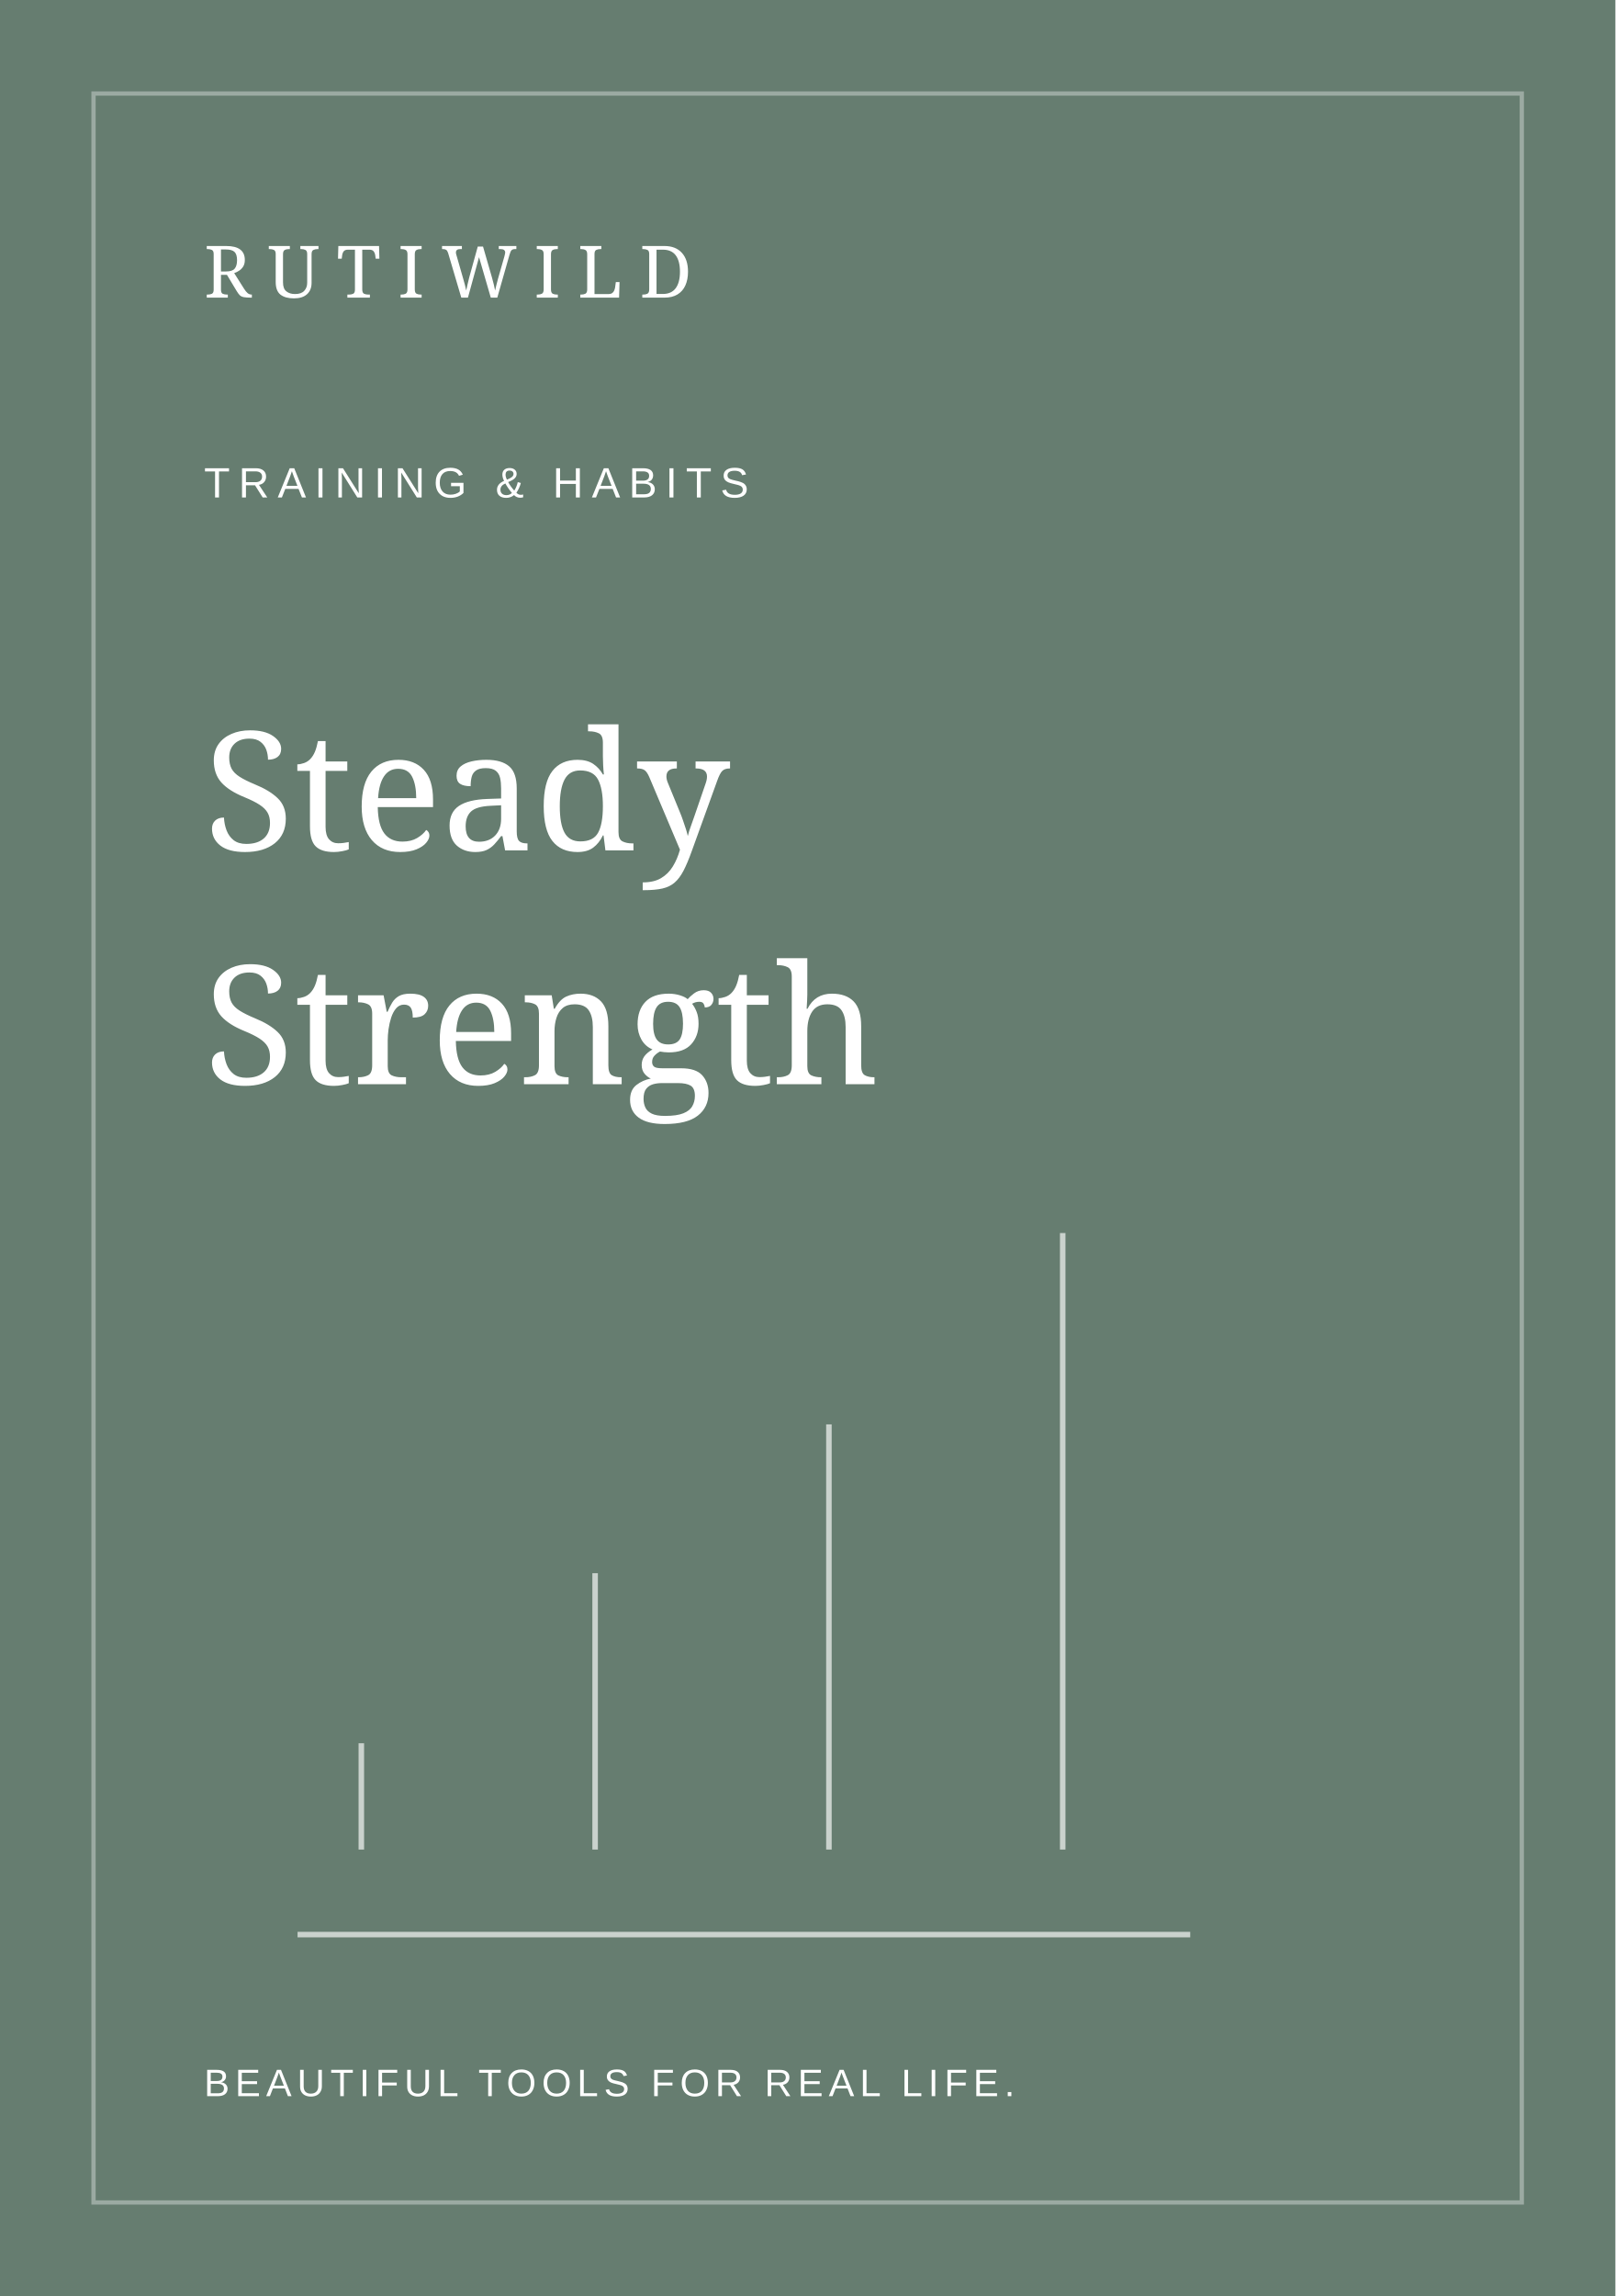
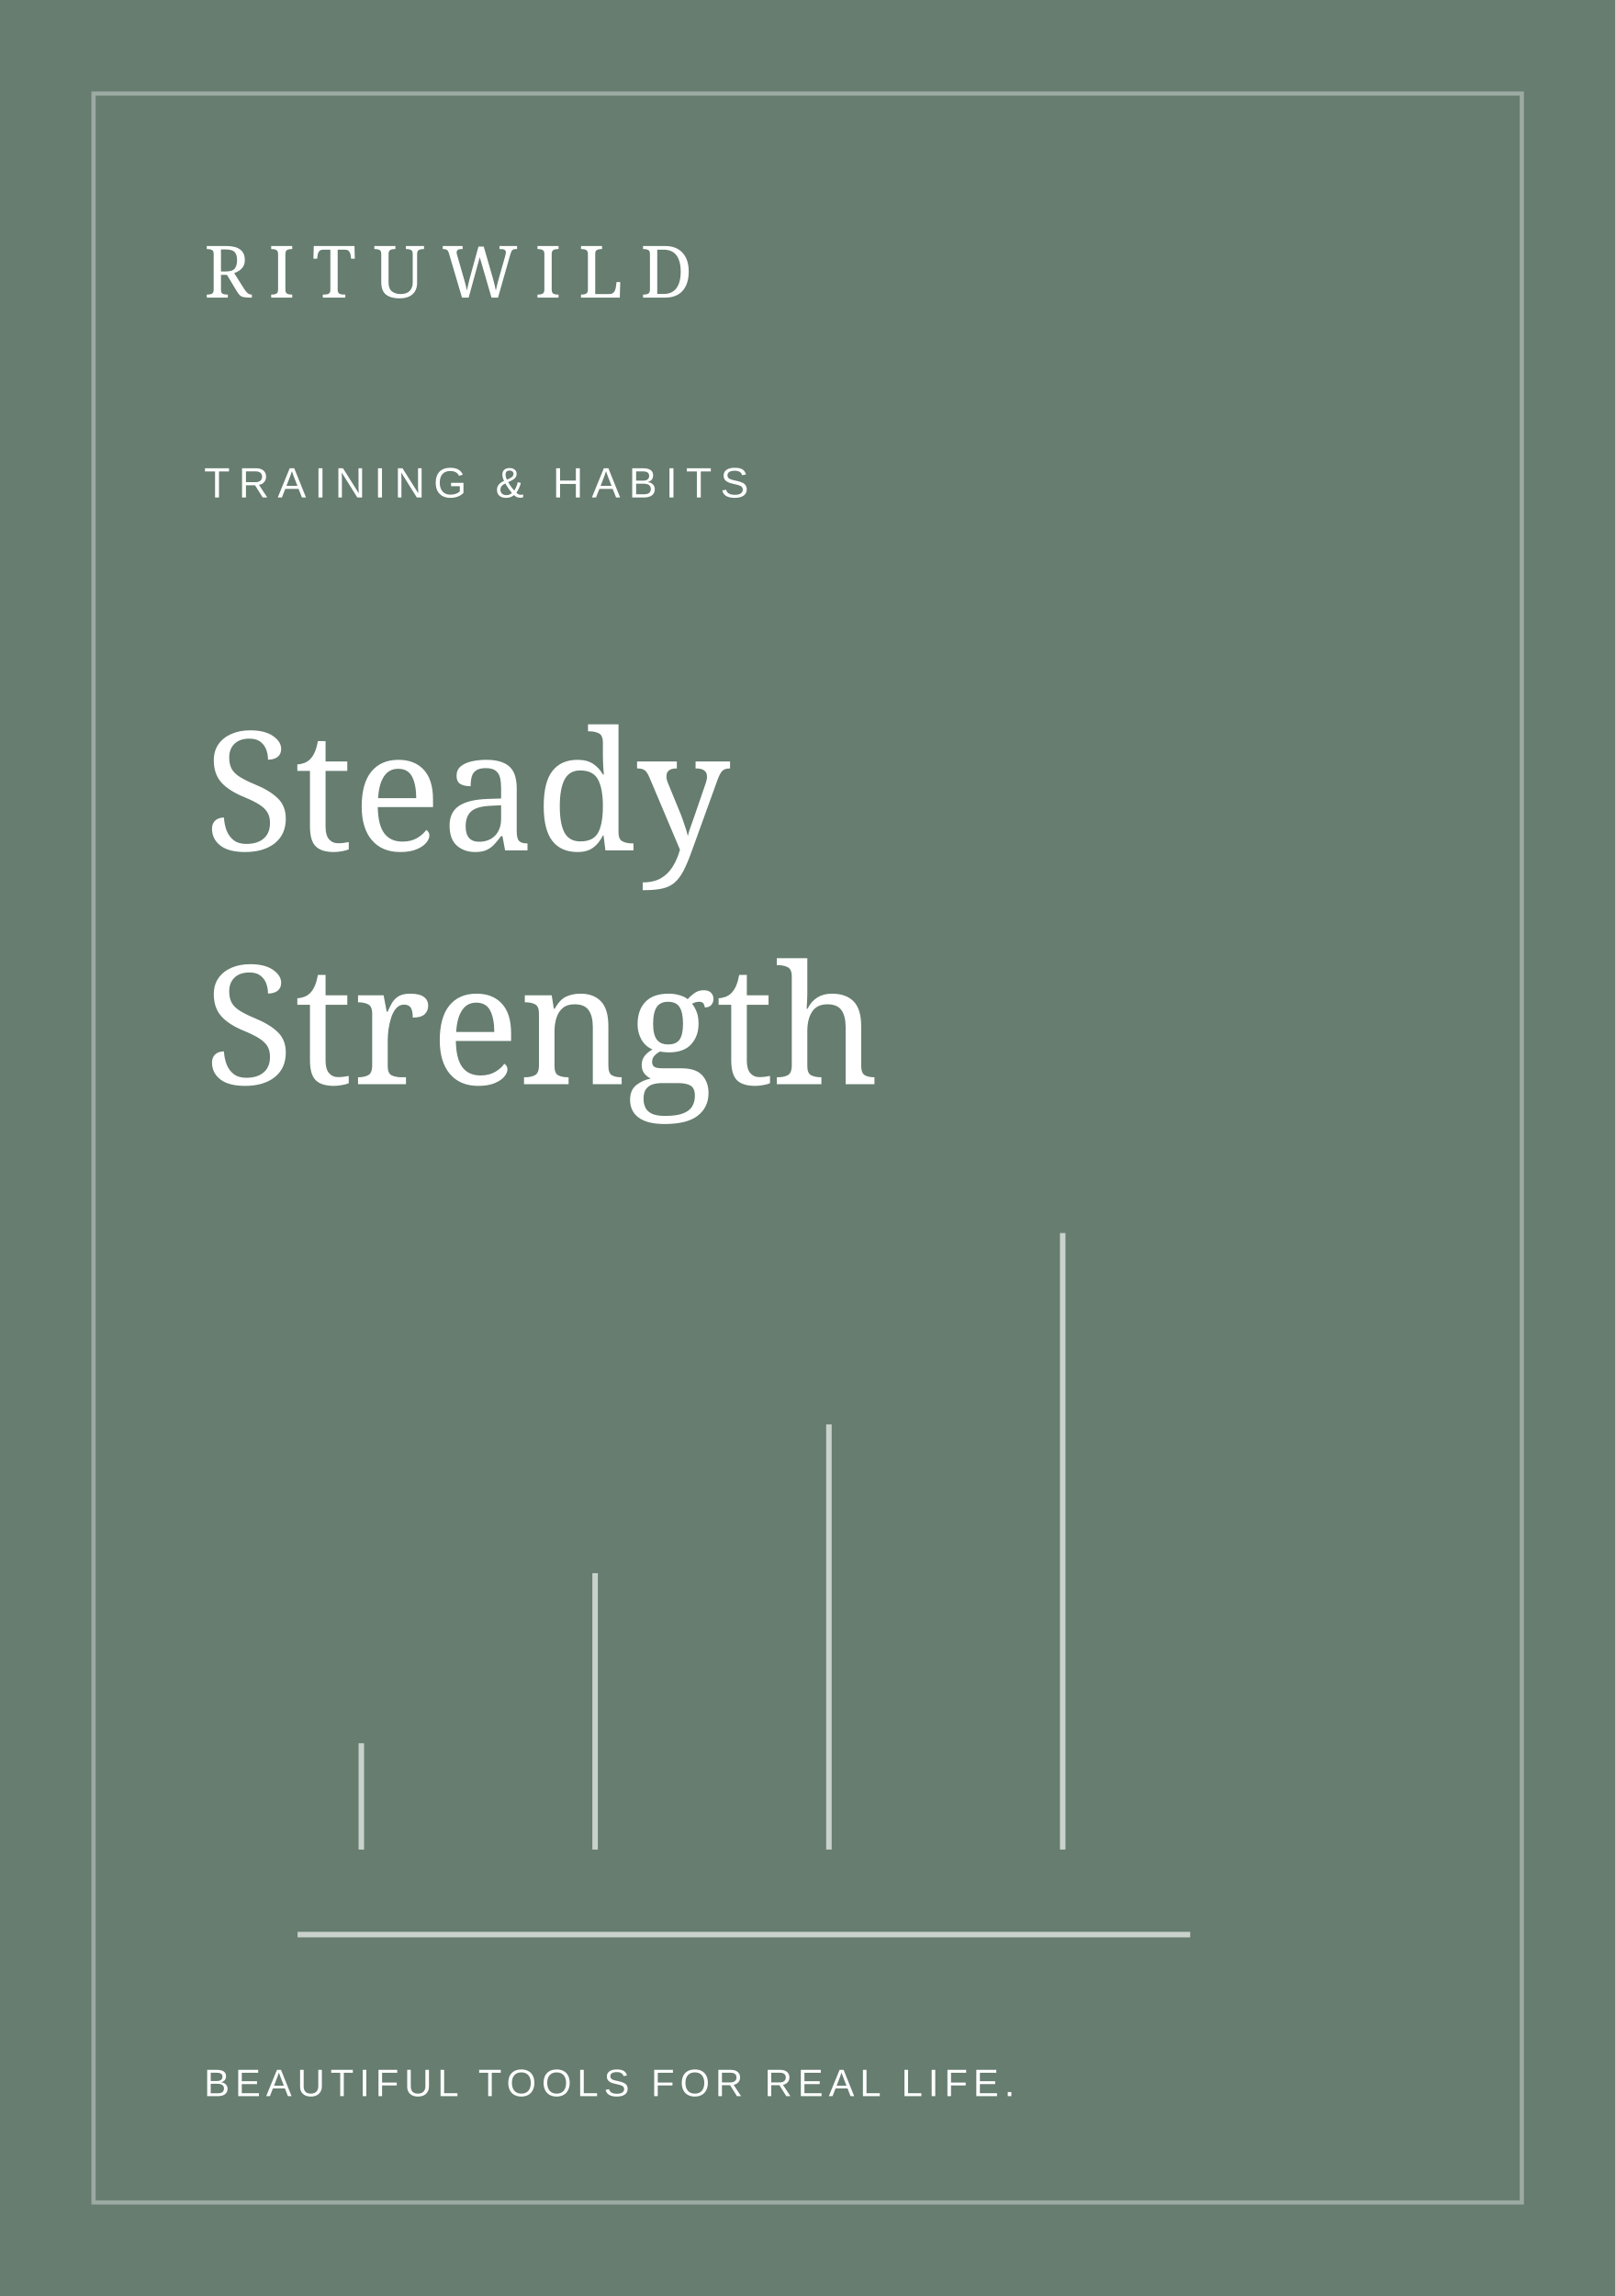
<svg xmlns="http://www.w3.org/2000/svg" width="380" height="540" viewBox="0 0 380 540">
  <rect width="380" height="540" fill="#667D70" />
  <rect x="22" y="22" width="336" height="496" fill="none" stroke="#FFFFFF" opacity=".35" />
  <g fill="#FFFFFF" font-family="Georgia,serif">
-     <text x="48" y="70" font-size="17" letter-spacing="4">RUTIWILD</text>
+     <text x="48" y="70" font-size="17" letter-spacing="4">RITUWILD</text>
    <text x="48" y="117" font-family="Arial,sans-serif" font-size="10" letter-spacing="2">TRAINING &amp; HABITS</text>
    <text x="48" y="200" font-size="39">Steady</text>
    <text x="48" y="255" font-size="39">Strength</text>
    <text x="48" y="493" font-family="Arial,sans-serif" font-size="9" letter-spacing="1.3">BEAUTIFUL TOOLS FOR REAL LIFE.</text>
  </g>
  <g fill="none" stroke="#FFFFFF" stroke-width="1.3" opacity=".65">
    <path d="M70 455h210M85 435v-25m55 25v-65m55 65v-100m55 100v-145" />
  </g>
</svg>
